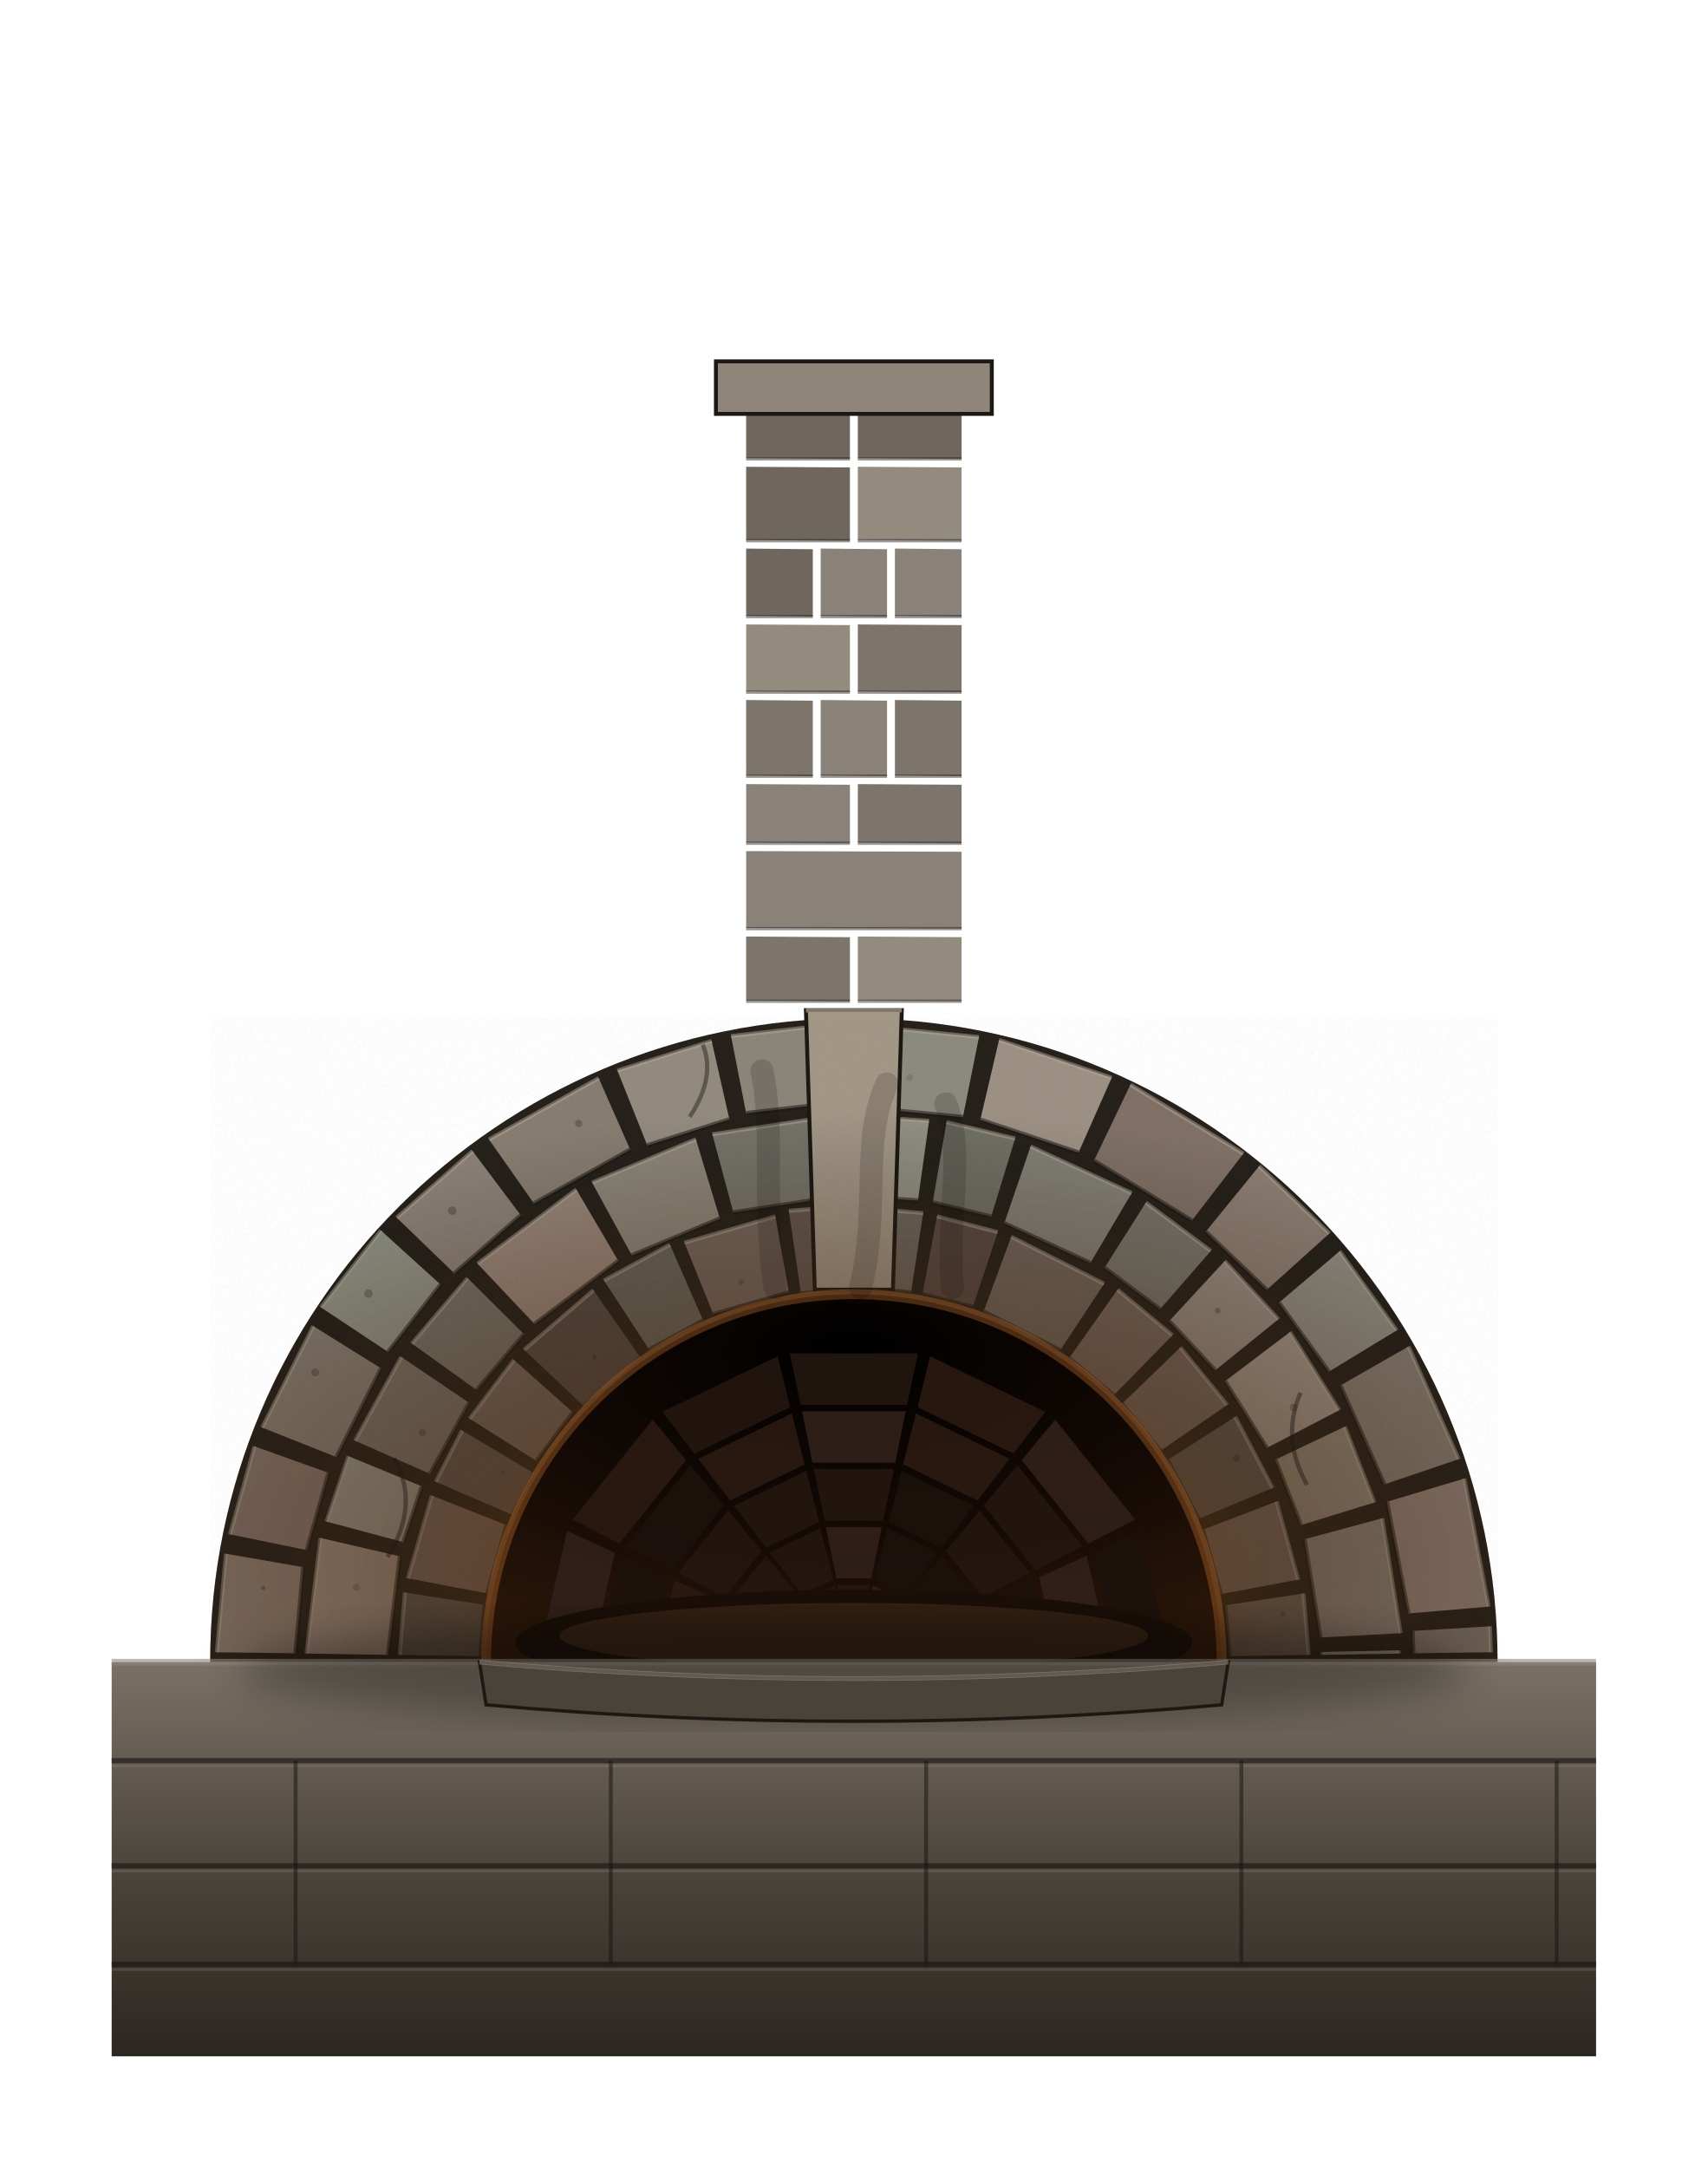
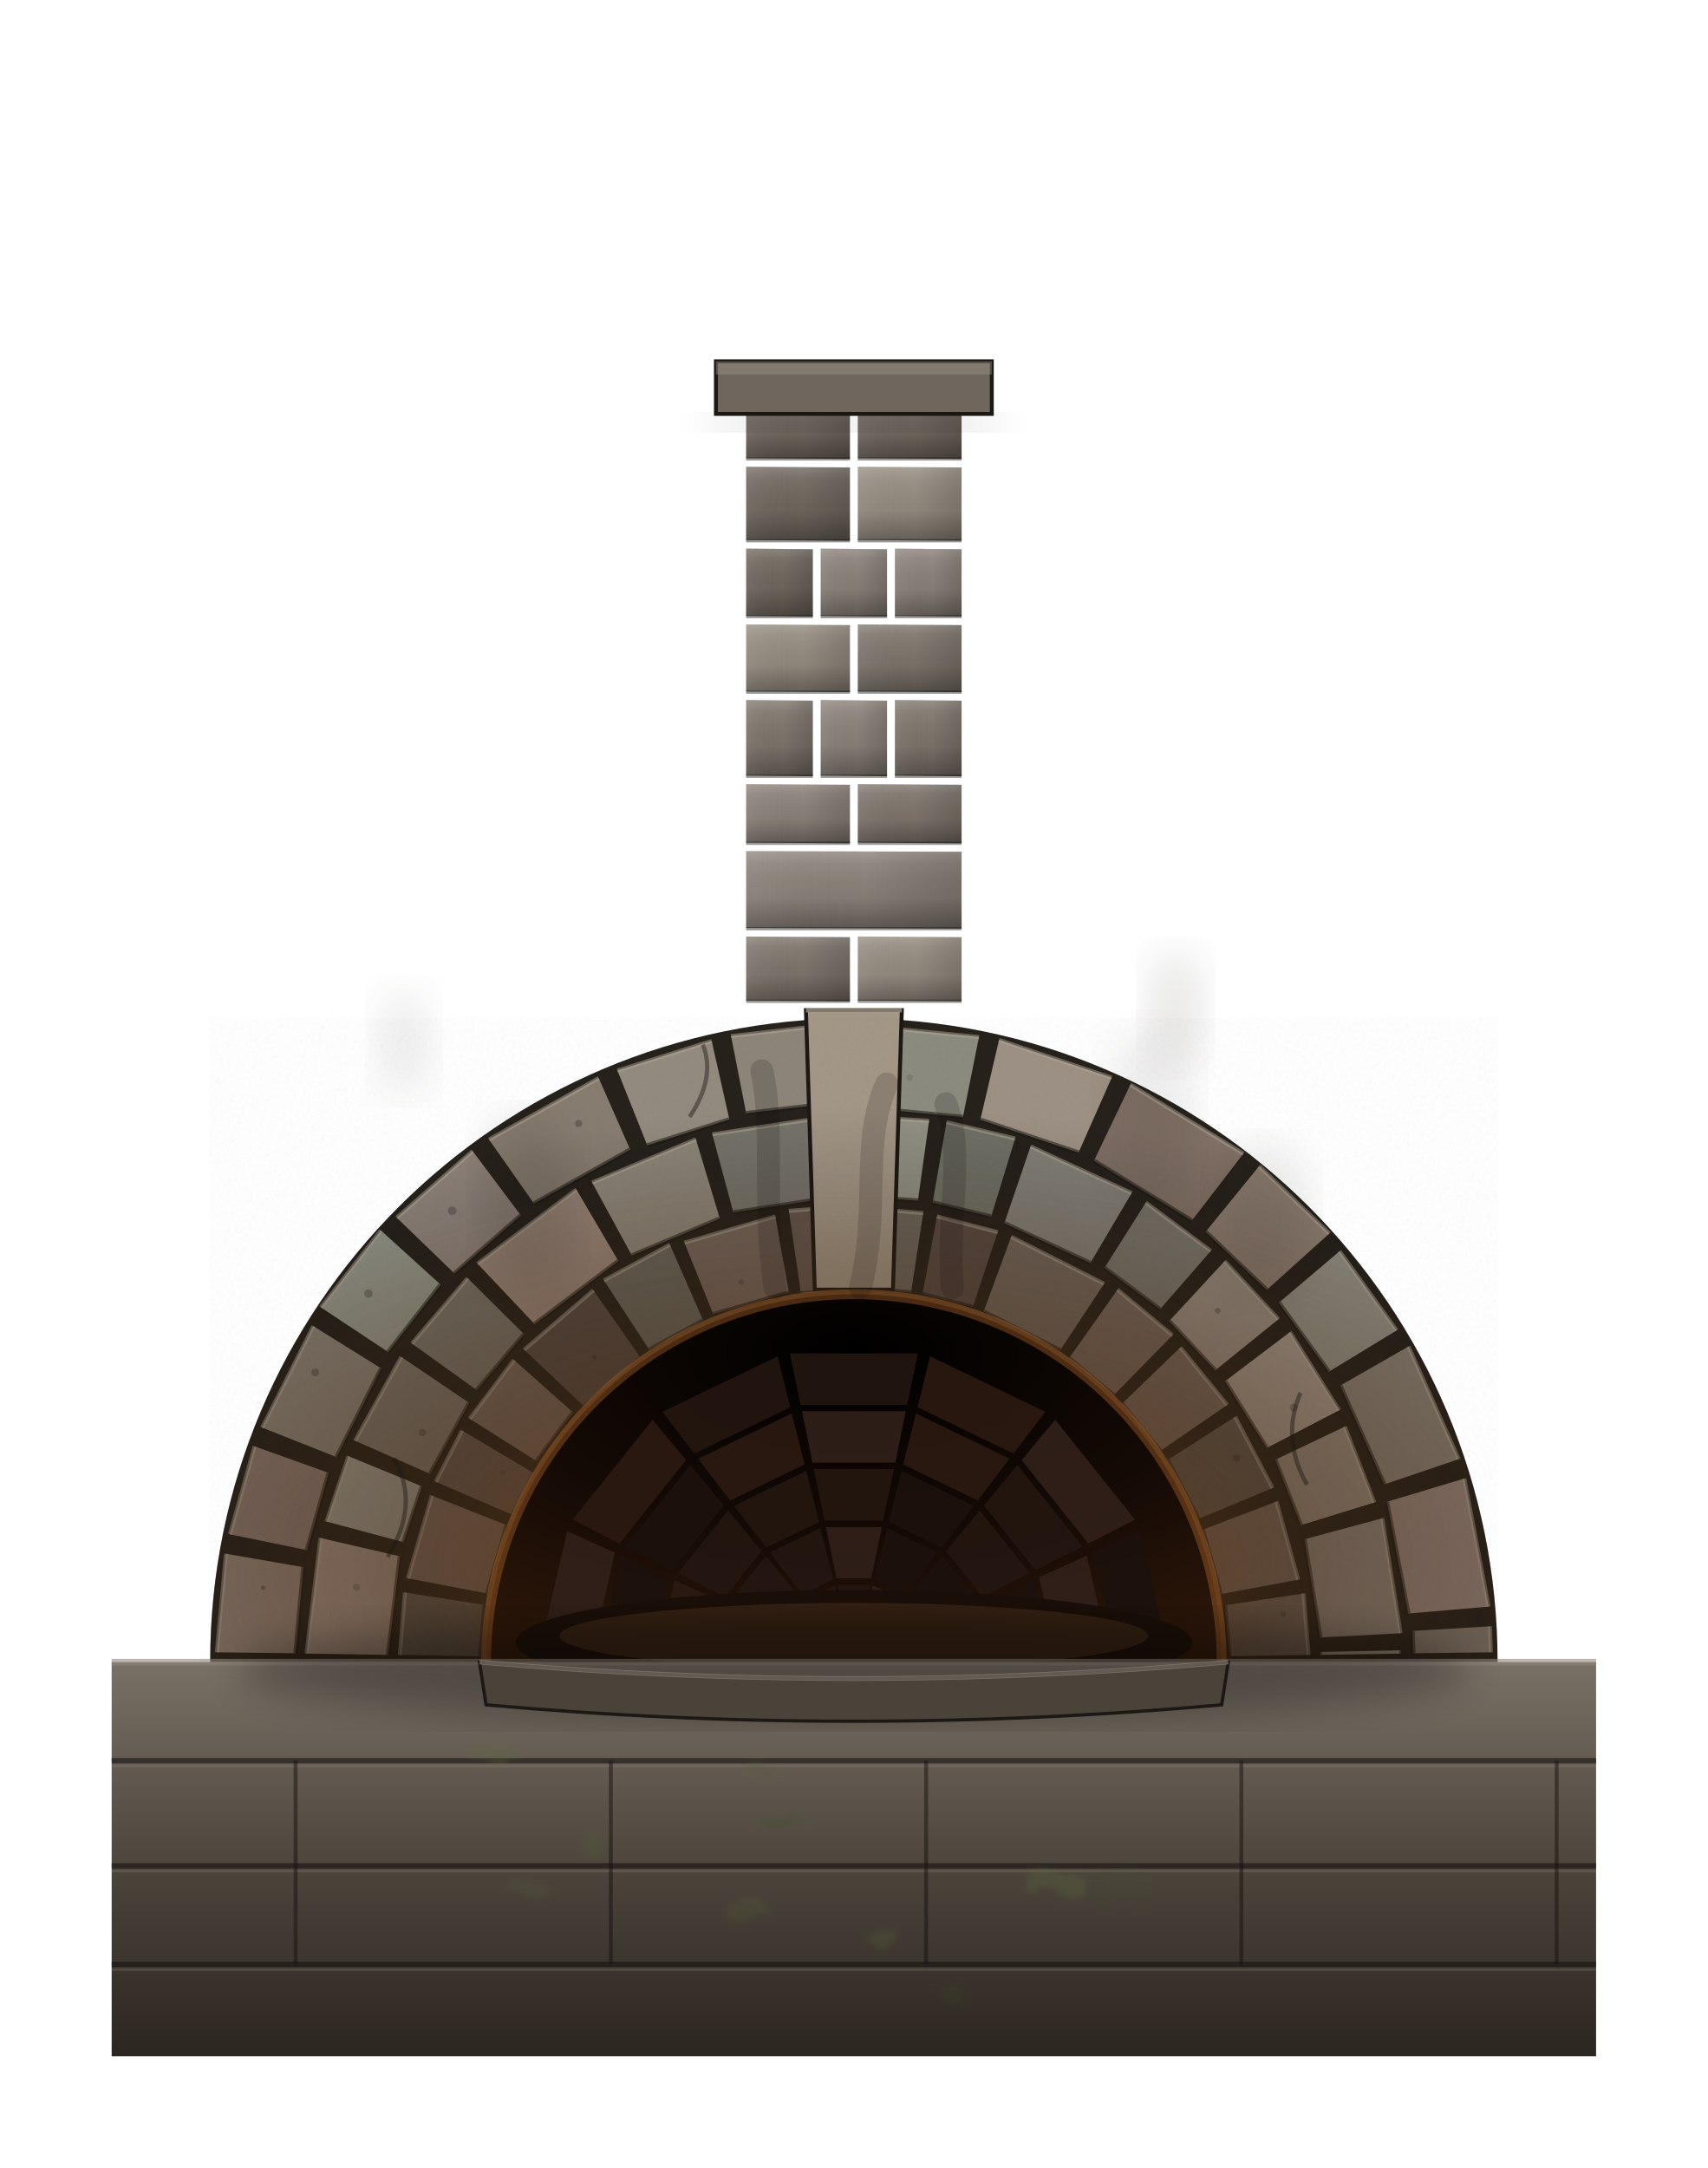
<svg xmlns="http://www.w3.org/2000/svg" viewBox="0 0 520 660">
  <defs>
    <radialGradient id="soot" cx="50%" cy="86%" r="72%">
      <stop offset="0%" stop-color="#000" stop-opacity=".78" />
      <stop offset="52%" stop-color="#000" stop-opacity=".34" />
      <stop offset="100%" stop-color="#000" stop-opacity="0" />
    </radialGradient>
    <radialGradient id="heat" cx="50%" cy="84%" r="62%">
      <stop offset="0%" stop-color="#E8842F" stop-opacity=".42" />
      <stop offset="55%" stop-color="#E8842F" stop-opacity=".12" />
      <stop offset="100%" stop-color="#E8842F" stop-opacity="0" />
    </radialGradient>
    <radialGradient id="mouthG" cx="50%" cy="16%" r="90%">
      <stop offset="0%" stop-color="#000" />
      <stop offset="55%" stop-color="#140a05" />
      <stop offset="100%" stop-color="#2d1709" />
    </radialGradient>
    <linearGradient id="hearthG" x1="0" y1="0" x2="0" y2="1">
      <stop offset="0%" stop-color="#7a7166" />
      <stop offset="55%" stop-color="#4a433a" />
      <stop offset="100%" stop-color="#2b2620" />
    </linearGradient>
    <filter id="grain" x="0" y="0" width="100%" height="100%">
      <feTurbulence type="fractalNoise" baseFrequency="0.9" numOctaves="3" stitchTiles="stitch" />
      <feColorMatrix type="saturate" values="0" />
    </filter>
    <filter id="soft">
      <feGaussianBlur stdDeviation="6" />
+     </filter>
+     <linearGradient id="bevel" x1="0" y1="0" x2="0" y2="1">
+       <stop offset="0" stop-color="#fff" stop-opacity=".2" />
+       <stop offset=".16" stop-color="#fff" stop-opacity=".07" />
+       <stop offset=".6" stop-color="#000" stop-opacity=".04" />
+       <stop offset="1" stop-color="#000" stop-opacity=".32" />
+     </linearGradient>
+     <linearGradient id="sideShade" x1="0" y1="0" x2="1" y2="0">
+       <stop offset="0" stop-color="#fff" stop-opacity=".06" />
+       <stop offset=".55" stop-color="#000" stop-opacity="0" />
+       <stop offset="1" stop-color="#000" stop-opacity=".15" />
+     </linearGradient>
+     <filter id="mossy" x="-40%" y="-40%" width="180%" height="180%">
+       <feTurbulence type="fractalNoise" baseFrequency=".1" numOctaves="3" seed="5" result="n" />
+       <feDisplacementMap in="SourceGraphic" in2="n" scale="10" xChannelSelector="R" yChannelSelector="G" />
+       <feGaussianBlur stdDeviation=".8" />
+     </filter>
+     <filter id="soft">
+       <feGaussianBlur stdDeviation="1.6" />
    </filter>
  </defs>
  <path d="M64.0 506.0 A 196.0 196.0 0 0 1 456.0 506.0 Z" fill="#26211b" />
  <polygon points="146.3,504.2 147.6,488.6 123.3,484.8 121.7,503.8" fill="#5c574f" />
  <line x1="121.7" y1="503.8" x2="123.3" y2="484.8" stroke="#b3a99a" stroke-width="1.2" opacity=".5" />
  <line x1="146.3" y1="504.2" x2="147.6" y2="488.6" stroke="#1c1813" stroke-width="1.4" opacity=".55" />
  <polygon points="148.4,485.1 154.3,464.3 131.5,455.3 124.2,480.5" fill="#78675d" />
  <line x1="124.2" y1="480.5" x2="131.5" y2="455.3" stroke="#b3a99a" stroke-width="1.2" opacity=".5" />
  <line x1="148.4" y1="485.1" x2="154.3" y2="464.3" stroke="#1c1813" stroke-width="1.4" opacity=".55" />
  <polygon points="156.1,461.2 162.6,448.5 140.7,435.5 132.7,451.1" fill="#63574f" />
  <line x1="132.7" y1="451.1" x2="140.7" y2="435.5" stroke="#b3a99a" stroke-width="1.2" opacity=".5" />
  <line x1="156.1" y1="461.2" x2="162.6" y2="448.5" stroke="#1c1813" stroke-width="1.4" opacity=".55" />
  <circle cx="153.1" cy="448.2" r="0.8" fill="#1c1813" opacity="0.19" />
  <polygon points="163.4,444.8 174.5,430.0 156.5,414.0 143.0,431.9" fill="#76675d" />
  <line x1="143.0" y1="431.9" x2="156.5" y2="414.0" stroke="#b3a99a" stroke-width="1.2" opacity=".5" />
  <line x1="163.4" y1="444.8" x2="174.5" y2="430.0" stroke="#1c1813" stroke-width="1.4" opacity=".55" />
  <polygon points="177.9,428.2 195.1,413.4 180.7,392.8 159.6,410.9" fill="#564b44" />
  <line x1="159.6" y1="410.9" x2="180.7" y2="392.8" stroke="#b3a99a" stroke-width="1.2" opacity=".5" />
  <line x1="177.9" y1="428.2" x2="195.1" y2="413.4" stroke="#1c1813" stroke-width="1.4" opacity=".55" />
  <circle cx="181.0" cy="413.1" r="0.7" fill="#1c1813" opacity="0.27" />
  <polygon points="197.7,410.9 214.1,402.0 204.0,378.9 183.9,389.8" fill="#69675d" />
  <line x1="183.9" y1="389.8" x2="204.0" y2="378.9" stroke="#b3a99a" stroke-width="1.2" opacity=".5" />
  <line x1="197.7" y1="410.9" x2="214.1" y2="402.0" stroke="#1c1813" stroke-width="1.4" opacity=".55" />
  <polygon points="217.2,400.1 240.2,393.5 236.1,370.3 208.4,378.3" fill="#76675d" />
  <line x1="208.4" y1="378.3" x2="236.1" y2="370.3" stroke="#b3a99a" stroke-width="1.2" opacity=".5" />
  <line x1="217.2" y1="400.1" x2="240.2" y2="393.5" stroke="#1c1813" stroke-width="1.4" opacity=".55" />
  <circle cx="225.7" cy="390.3" r="0.9" fill="#1c1813" opacity="0.21" />
  <polygon points="243.9,393.8 258.3,392.7 258.0,367.2 240.2,368.6" fill="#65574f" />
  <line x1="240.2" y1="368.6" x2="258.0" y2="367.2" stroke="#b3a99a" stroke-width="1.2" opacity=".5" />
  <line x1="243.9" y1="393.8" x2="258.3" y2="392.7" stroke="#1c1813" stroke-width="1.4" opacity=".55" />
  <polygon points="261.9,392.1 277.4,393.5 281.1,369.3 262.3,367.7" fill="#6d675d" />
  <line x1="262.3" y1="367.7" x2="281.1" y2="369.3" stroke="#b3a99a" stroke-width="1.2" opacity=".5" />
  <line x1="261.9" y1="392.1" x2="277.4" y2="393.5" stroke="#1c1813" stroke-width="1.4" opacity=".55" />
  <polygon points="280.9,394.0 296.2,397.9 303.8,375.1 285.3,370.3" fill="#594b44" />
  <line x1="285.3" y1="370.3" x2="303.8" y2="375.1" stroke="#b3a99a" stroke-width="1.2" opacity=".5" />
  <line x1="280.9" y1="394.0" x2="296.2" y2="397.9" stroke="#1c1813" stroke-width="1.4" opacity=".55" />
  <polygon points="299.5,399.3 322.8,411.1 336.2,390.8 307.9,376.5" fill="#72675d" />
  <line x1="307.9" y1="376.5" x2="336.2" y2="390.8" stroke="#b3a99a" stroke-width="1.2" opacity=".5" />
  <line x1="299.5" y1="399.3" x2="322.8" y2="411.1" stroke="#1c1813" stroke-width="1.4" opacity=".55" />
  <polygon points="325.5,413.5 339.1,424.8 357.0,406.5 340.3,392.6" fill="#76675d" />
  <line x1="340.3" y1="392.6" x2="357.0" y2="406.5" stroke="#b3a99a" stroke-width="1.2" opacity=".5" />
  <line x1="325.5" y1="413.5" x2="339.1" y2="424.8" stroke="#1c1813" stroke-width="1.4" opacity=".55" />
  <polygon points="341.6,427.4 353.3,441.7 373.7,427.7 359.4,410.2" fill="#76675d" />
  <line x1="359.4" y1="410.2" x2="373.7" y2="427.7" stroke="#b3a99a" stroke-width="1.2" opacity=".5" />
  <line x1="341.6" y1="427.4" x2="353.3" y2="441.7" stroke="#1c1813" stroke-width="1.4" opacity=".55" />
  <polygon points="355.5,444.5 364.9,462.4 387.5,453.0 376.1,431.3" fill="#5e574f" />
  <line x1="376.1" y1="431.3" x2="387.5" y2="453.0" stroke="#b3a99a" stroke-width="1.2" opacity=".5" />
  <line x1="355.5" y1="444.5" x2="364.9" y2="462.4" stroke="#1c1813" stroke-width="1.4" opacity=".55" />
  <circle cx="376.5" cy="443.9" r="1.1" fill="#1c1813" opacity="0.26" />
  <polygon points="366.2,465.7 371.7,485.3 395.3,480.9 388.7,457.1" fill="#75675d" />
  <line x1="388.7" y1="457.1" x2="395.3" y2="480.9" stroke="#b3a99a" stroke-width="1.2" opacity=".5" />
  <line x1="366.2" y1="465.7" x2="371.7" y2="485.3" stroke="#1c1813" stroke-width="1.4" opacity=".55" />
  <polygon points="373.0,488.7 374.3,504.2 398.5,503.8 396.9,485.1" fill="#6d6259" />
  <line x1="396.9" y1="485.1" x2="398.5" y2="503.8" stroke="#b3a99a" stroke-width="1.2" opacity=".5" />
  <line x1="373.0" y1="488.7" x2="374.3" y2="504.2" stroke="#1c1813" stroke-width="1.4" opacity=".55" />
  <circle cx="390.7" cy="491.4" r="0.9" fill="#1c1813" opacity="0.22" />
  <polygon points="118.2,503.8 121.8,473.8 97.6,468.2 93.3,503.4" fill="#9d8b7f" />
  <line x1="93.3" y1="503.4" x2="97.6" y2="468.2" stroke="#b3a99a" stroke-width="1.2" opacity=".5" />
  <line x1="118.2" y1="503.8" x2="121.8" y2="473.8" stroke="#1c1813" stroke-width="1.4" opacity=".55" />
  <circle cx="108.5" cy="483.2" r="1.1" fill="#1c1813" opacity="0.18" />
  <polygon points="122.9,469.5 128.5,452.5 106.1,443.3 99.4,463.2" fill="#979488" />
  <line x1="99.4" y1="463.2" x2="106.1" y2="443.3" stroke="#b3a99a" stroke-width="1.2" opacity=".5" />
  <line x1="122.9" y1="469.5" x2="128.5" y2="452.5" stroke="#1c1813" stroke-width="1.4" opacity=".55" />
  <polygon points="131.0,448.7 142.9,427.1 122.2,413.1 108.1,438.6" fill="#797166" />
  <line x1="108.1" y1="438.6" x2="122.2" y2="413.1" stroke="#b3a99a" stroke-width="1.2" opacity=".5" />
  <line x1="131.0" y1="448.7" x2="142.9" y2="427.1" stroke="#1c1813" stroke-width="1.4" opacity=".55" />
  <circle cx="128.6" cy="436.1" r="1.1" fill="#1c1813" opacity="0.28" />
  <polygon points="145.2,423.2 159.6,406.2 142.4,389.1 125.4,409.0" fill="#767166" />
  <line x1="125.4" y1="409.0" x2="142.4" y2="389.1" stroke="#b3a99a" stroke-width="1.2" opacity=".5" />
  <line x1="145.2" y1="423.2" x2="159.6" y2="406.2" stroke="#1c1813" stroke-width="1.4" opacity=".55" />
  <polygon points="162.8,403.1 188.3,383.9 175.5,362.1 145.4,384.7" fill="#998679" />
  <line x1="145.4" y1="384.7" x2="175.5" y2="362.1" stroke="#b3a99a" stroke-width="1.2" opacity=".5" />
  <line x1="162.8" y1="403.1" x2="188.3" y2="383.9" stroke="#1c1813" stroke-width="1.4" opacity=".55" />
  <polygon points="192.4,382.2 219.2,371.0 211.9,346.8 180.3,360.0" fill="#8e8679" />
  <line x1="180.3" y1="360.0" x2="211.9" y2="346.8" stroke="#b3a99a" stroke-width="1.2" opacity=".5" />
  <line x1="192.4" y1="382.2" x2="219.2" y2="371.0" stroke="#1c1813" stroke-width="1.4" opacity=".55" />
  <polygon points="223.3,369.1 254.3,364.4 253.3,339.8 216.9,345.3" fill="#77756b" />
  <line x1="216.9" y1="345.3" x2="253.3" y2="339.8" stroke="#b3a99a" stroke-width="1.2" opacity=".5" />
  <line x1="223.3" y1="369.1" x2="254.3" y2="364.4" stroke="#1c1813" stroke-width="1.4" opacity=".55" />
  <polygon points="258.7,364.1 279.5,365.5 282.9,341.2 258.5,339.6" fill="#929184" />
  <line x1="258.5" y1="339.6" x2="282.9" y2="341.2" stroke="#b3a99a" stroke-width="1.2" opacity=".5" />
  <line x1="258.7" y1="364.1" x2="279.5" y2="365.5" stroke="#1c1813" stroke-width="1.4" opacity=".55" />
  <polygon points="284.0,366.1 301.8,370.4 309.1,346.6 288.2,341.6" fill="#717166" />
  <line x1="288.2" y1="341.6" x2="309.1" y2="346.6" stroke="#b3a99a" stroke-width="1.2" opacity=".5" />
  <line x1="284.0" y1="366.1" x2="301.8" y2="370.4" stroke="#1c1813" stroke-width="1.4" opacity=".55" />
  <polygon points="305.8,372.4 332.0,384.5 344.6,363.2 313.8,349.0" fill="#848178" />
  <line x1="313.8" y1="349.0" x2="344.6" y2="363.2" stroke="#b3a99a" stroke-width="1.2" opacity=".5" />
  <line x1="305.8" y1="372.4" x2="332.0" y2="384.5" stroke="#1c1813" stroke-width="1.4" opacity=".55" />
  <polygon points="336.3,386.0 353.2,398.6 368.7,380.8 348.9,366.1" fill="#78756b" />
  <line x1="348.9" y1="366.1" x2="368.7" y2="380.8" stroke="#b3a99a" stroke-width="1.2" opacity=".5" />
  <line x1="336.3" y1="386.0" x2="353.2" y2="398.6" stroke="#1c1813" stroke-width="1.4" opacity=".55" />
  <polygon points="356.0,402.2 370.0,417.2 389.3,401.6 372.9,383.9" fill="#968b7f" />
  <line x1="372.9" y1="383.9" x2="389.3" y2="401.6" stroke="#b3a99a" stroke-width="1.2" opacity=".5" />
  <line x1="356.0" y1="402.2" x2="370.0" y2="417.2" stroke="#1c1813" stroke-width="1.4" opacity=".55" />
  <circle cx="370.8" cy="399.0" r="0.9" fill="#1c1813" opacity="0.26" />
  <polygon points="373.0,420.5 385.7,440.8 407.8,429.3 392.8,405.5" fill="#a19488" />
  <line x1="392.8" y1="405.5" x2="407.8" y2="429.3" stroke="#b3a99a" stroke-width="1.2" opacity=".5" />
  <line x1="373.0" y1="420.5" x2="385.7" y2="440.8" stroke="#1c1813" stroke-width="1.4" opacity=".55" />
  <circle cx="393.9" cy="428.5" r="1.2" fill="#1c1813" opacity="0.27" />
  <polygon points="388.3,444.4 396.1,464.3 418.5,457.4 409.5,434.3" fill="#928679" />
  <line x1="409.5" y1="434.3" x2="418.5" y2="457.4" stroke="#b3a99a" stroke-width="1.2" opacity=".5" />
  <line x1="388.3" y1="444.4" x2="396.1" y2="464.3" stroke="#1c1813" stroke-width="1.4" opacity=".55" />
  <polygon points="397.2,468.6 402.0,498.5 426.5,497.2 420.9,462.2" fill="#8b8178" />
  <line x1="420.9" y1="462.2" x2="426.5" y2="497.2" stroke="#b3a99a" stroke-width="1.2" opacity=".5" />
  <line x1="397.2" y1="468.6" x2="402.0" y2="498.5" stroke="#1c1813" stroke-width="1.4" opacity=".55" />
  <polygon points="401.9,502.9 401.9,503.8 425.9,503.4 425.9,502.4" fill="#939184" />
  <line x1="425.9" y1="502.4" x2="425.9" y2="503.4" stroke="#b3a99a" stroke-width="1.2" opacity=".5" />
  <line x1="401.9" y1="502.9" x2="401.9" y2="503.8" stroke="#1c1813" stroke-width="1.4" opacity=".55" />
  <polygon points="90.0,503.3 92.4,477.1 68.8,473.0 66.0,503.0" fill="#8e7d71" />
  <line x1="66.0" y1="503.0" x2="68.8" y2="473.0" stroke="#b3a99a" stroke-width="1.2" opacity=".5" />
  <line x1="90.0" y1="503.3" x2="92.4" y2="477.1" stroke="#1c1813" stroke-width="1.4" opacity=".55" />
  <circle cx="80.1" cy="483.4" r="0.7" fill="#1c1813" opacity="0.29" />
  <polygon points="93.5,471.9 100.1,448.4 77.5,440.3 70.0,467.1" fill="#87756b" />
  <line x1="70.0" y1="467.1" x2="77.5" y2="440.3" stroke="#b3a99a" stroke-width="1.2" opacity=".5" />
  <line x1="93.5" y1="471.9" x2="100.1" y2="448.4" stroke="#1c1813" stroke-width="1.4" opacity=".55" />
  <polygon points="102.5,443.6 116.1,416.6 95.4,403.7 79.8,434.6" fill="#867d71" />
  <line x1="79.8" y1="434.6" x2="95.4" y2="403.7" stroke="#b3a99a" stroke-width="1.2" opacity=".5" />
  <line x1="102.5" y1="443.6" x2="116.1" y2="416.6" stroke="#1c1813" stroke-width="1.4" opacity=".55" />
  <circle cx="96.0" cy="417.8" r="1.2" fill="#1c1813" opacity="0.28" />
  <polygon points="118.2,411.6 134.2,391.1 116.0,374.6 97.7,398.0" fill="#909184" />
  <line x1="97.7" y1="398.0" x2="116.0" y2="374.6" stroke="#b3a99a" stroke-width="1.2" opacity=".5" />
  <line x1="118.2" y1="411.6" x2="134.2" y2="391.1" stroke="#1c1813" stroke-width="1.4" opacity=".55" />
  <circle cx="112.2" cy="393.8" r="1.3" fill="#1c1813" opacity="0.27" />
  <polygon points="138.4,387.7 158.6,370.0 143.9,350.4 120.8,370.7" fill="#8c8178" />
  <line x1="120.8" y1="370.7" x2="143.9" y2="350.4" stroke="#b3a99a" stroke-width="1.2" opacity=".5" />
  <line x1="138.4" y1="387.7" x2="158.6" y2="370.0" stroke="#1c1813" stroke-width="1.4" opacity=".55" />
  <circle cx="137.7" cy="368.6" r="1.3" fill="#1c1813" opacity="0.28" />
  <polygon points="162.6,366.4 191.9,350.0 182.3,328.2 148.9,346.9" fill="#887d71" />
  <line x1="148.9" y1="346.9" x2="182.3" y2="328.2" stroke="#b3a99a" stroke-width="1.2" opacity=".5" />
  <line x1="162.6" y1="366.4" x2="191.9" y2="350.0" stroke="#1c1813" stroke-width="1.4" opacity=".55" />
  <circle cx="176.2" cy="342.0" r="1.1" fill="#1c1813" opacity="0.28" />
  <polygon points="197.1,348.7 222.1,340.8 216.7,316.9 188.0,325.9" fill="#938b7f" />
  <line x1="188.0" y1="325.9" x2="216.7" y2="316.9" stroke="#b3a99a" stroke-width="1.2" opacity=".5" />
  <line x1="197.1" y1="348.7" x2="222.1" y2="340.8" stroke="#1c1813" stroke-width="1.4" opacity=".55" />
  <polygon points="227.2,338.9 254.1,335.8 253.2,311.9 222.6,315.4" fill="#8b8679" />
  <line x1="222.6" y1="315.4" x2="253.2" y2="311.9" stroke="#b3a99a" stroke-width="1.2" opacity=".5" />
  <line x1="227.2" y1="338.9" x2="254.1" y2="335.8" stroke="#1c1813" stroke-width="1.4" opacity=".55" />
  <polygon points="259.4,336.8 293.2,340.1 298.1,315.7 259.3,311.9" fill="#8b8b7f" />
  <line x1="259.3" y1="311.9" x2="298.1" y2="315.7" stroke="#b3a99a" stroke-width="1.2" opacity=".5" />
  <line x1="259.4" y1="336.8" x2="293.2" y2="340.1" stroke="#1c1813" stroke-width="1.4" opacity=".55" />
  <circle cx="277.0" cy="328.0" r="1.0" fill="#1c1813" opacity="0.13" />
  <polygon points="298.5,340.9 328.4,350.9 338.5,328.1 304.2,316.6" fill="#9d9184" />
  <line x1="304.2" y1="316.6" x2="338.5" y2="328.1" stroke="#b3a99a" stroke-width="1.2" opacity=".5" />
  <line x1="298.5" y1="340.9" x2="328.4" y2="350.9" stroke="#1c1813" stroke-width="1.4" opacity=".55" />
  <polygon points="333.1,353.4 362.9,371.6 378.6,351.2 344.2,330.2" fill="#817166" />
  <line x1="344.2" y1="330.2" x2="378.6" y2="351.2" stroke="#b3a99a" stroke-width="1.2" opacity=".5" />
  <line x1="333.1" y1="353.4" x2="362.9" y2="371.6" stroke="#1c1813" stroke-width="1.4" opacity=".55" />
  <polygon points="367.1,375.0 385.7,392.7 404.8,375.5 383.4,355.0" fill="#8d7d71" />
  <line x1="383.4" y1="355.0" x2="404.8" y2="375.5" stroke="#b3a99a" stroke-width="1.2" opacity=".5" />
  <line x1="367.1" y1="375.0" x2="385.7" y2="392.7" stroke="#1c1813" stroke-width="1.4" opacity=".55" />
  <polygon points="389.4,396.6 404.6,417.6 425.3,405.0 407.9,380.9" fill="#8f8b7f" />
  <line x1="407.9" y1="380.9" x2="425.3" y2="405.0" stroke="#b3a99a" stroke-width="1.2" opacity=".5" />
  <line x1="389.4" y1="396.6" x2="404.6" y2="417.6" stroke="#1c1813" stroke-width="1.4" opacity=".55" />
  <polygon points="408.1,421.8 421.5,451.9 444.2,444.2 428.9,409.9" fill="#867d71" />
  <line x1="428.9" y1="409.9" x2="444.2" y2="444.2" stroke="#b3a99a" stroke-width="1.2" opacity=".5" />
  <line x1="408.1" y1="421.8" x2="421.5" y2="451.9" stroke="#1c1813" stroke-width="1.4" opacity=".55" />
  <polygon points="422.3,457.2 428.8,491.2 453.3,489.1 445.9,450.1" fill="#948178" />
  <line x1="445.9" y1="450.1" x2="453.3" y2="489.1" stroke="#b3a99a" stroke-width="1.2" opacity=".5" />
  <line x1="422.3" y1="457.2" x2="428.8" y2="491.2" stroke="#1c1813" stroke-width="1.4" opacity=".55" />
  <polygon points="430.1,496.5 430.3,503.3 454.0,503.0 453.7,495.1" fill="#7f756b" />
  <line x1="453.7" y1="495.1" x2="454.0" y2="503.0" stroke="#b3a99a" stroke-width="1.2" opacity=".5" />
  <line x1="430.1" y1="496.5" x2="430.3" y2="503.3" stroke="#1c1813" stroke-width="1.4" opacity=".55" />
  <polygon points="248.1,392.6 271.9,392.6 274.6,307.5 245.4,307.5" fill="#a39786" stroke="#1c1813" stroke-width="1.2" />
  <line x1="245.4" y1="307.5" x2="274.6" y2="307.5" stroke="#c4b9a7" stroke-width="1.4" opacity=".6" />
  <polygon points="227.2,121.2 258.8,121.4 258.8,139.7 227.2,139.5" fill="#6f675d" />
+   <polygon points="227.2,121.2 258.8,121.4 258.8,139.7 227.2,139.5" fill="url(#bevel)" />
+   <polygon points="227.2,121.2 258.8,121.4 258.8,139.7 227.2,139.5" fill="url(#sideShade)" />
  <line x1="227.2" y1="139.7" x2="258.8" y2="139.7" stroke="#1c1813" stroke-width="1" opacity=".45" />
  <polygon points="261.2,121.2 292.8,121.4 292.8,139.7 261.2,139.5" fill="#6f675d" />
+   <polygon points="261.2,121.2 292.8,121.4 292.8,139.7 261.2,139.5" fill="url(#bevel)" />
+   <polygon points="261.2,121.2 292.8,121.4 292.8,139.7 261.2,139.5" fill="url(#sideShade)" />
  <line x1="261.2" y1="139.7" x2="292.8" y2="139.7" stroke="#1c1813" stroke-width="1" opacity=".45" />
  <polygon points="227.2,142.1 258.8,142.3 258.8,164.6 227.2,164.4" fill="#6f675d" />
+   <polygon points="227.2,142.1 258.8,142.3 258.8,164.6 227.2,164.4" fill="url(#bevel)" />
+   <polygon points="227.2,142.1 258.8,142.3 258.8,164.6 227.2,164.4" fill="url(#sideShade)" />
  <line x1="227.2" y1="164.6" x2="258.8" y2="164.6" stroke="#1c1813" stroke-width="1" opacity=".45" />
  <polygon points="261.2,142.1 292.8,142.3 292.8,164.6 261.2,164.4" fill="#948b7f" />
+   <polygon points="261.2,142.1 292.8,142.3 292.8,164.6 261.2,164.4" fill="url(#bevel)" />
+   <polygon points="261.2,142.1 292.8,142.3 292.8,164.6 261.2,164.4" fill="url(#sideShade)" />
  <line x1="261.2" y1="164.6" x2="292.8" y2="164.6" stroke="#1c1813" stroke-width="1" opacity=".45" />
  <polygon points="227.2,167.0 247.5,167.2 247.5,187.7 227.2,187.5" fill="#6f675d" />
+   <polygon points="227.2,167.0 247.5,167.2 247.5,187.7 227.2,187.5" fill="url(#bevel)" />
+   <polygon points="227.2,167.0 247.5,167.2 247.5,187.7 227.2,187.5" fill="url(#sideShade)" />
  <line x1="227.2" y1="187.7" x2="247.5" y2="187.7" stroke="#1c1813" stroke-width="1" opacity=".45" />
  <polygon points="249.9,167.0 270.1,167.2 270.1,187.7 249.9,187.5" fill="#8a8178" />
+   <polygon points="249.9,167.0 270.1,167.2 270.1,187.7 249.9,187.5" fill="url(#bevel)" />
+   <polygon points="249.9,167.0 270.1,167.2 270.1,187.7 249.9,187.5" fill="url(#sideShade)" />
  <line x1="249.9" y1="187.7" x2="270.1" y2="187.7" stroke="#1c1813" stroke-width="1" opacity=".45" />
  <polygon points="272.5,167.0 292.8,167.2 292.8,187.7 272.5,187.5" fill="#8a8178" />
+   <polygon points="272.5,167.0 292.8,167.2 292.8,187.7 272.5,187.5" fill="url(#bevel)" />
+   <polygon points="272.5,167.0 292.8,167.2 292.8,187.7 272.5,187.5" fill="url(#sideShade)" />
  <line x1="272.5" y1="187.7" x2="292.8" y2="187.7" stroke="#1c1813" stroke-width="1" opacity=".45" />
  <polygon points="227.2,190.1 258.8,190.3 258.8,210.7 227.2,210.5" fill="#948b7f" />
+   <polygon points="227.2,190.1 258.8,190.3 258.8,210.7 227.2,210.5" fill="url(#bevel)" />
+   <polygon points="227.2,190.1 258.8,190.3 258.8,210.7 227.2,210.5" fill="url(#sideShade)" />
  <line x1="227.2" y1="210.7" x2="258.8" y2="210.7" stroke="#1c1813" stroke-width="1" opacity=".45" />
  <polygon points="261.2,190.1 292.8,190.3 292.8,210.7 261.2,210.5" fill="#7d756b" />
+   <polygon points="261.2,190.1 292.8,190.3 292.8,210.7 261.2,210.5" fill="url(#bevel)" />
+   <polygon points="261.2,190.1 292.8,190.3 292.8,210.7 261.2,210.5" fill="url(#sideShade)" />
  <line x1="261.2" y1="210.7" x2="292.8" y2="210.7" stroke="#1c1813" stroke-width="1" opacity=".45" />
  <polygon points="227.2,213.1 247.5,213.3 247.5,236.3 227.2,236.1" fill="#7d756b" />
+   <polygon points="227.2,213.1 247.5,213.3 247.5,236.3 227.2,236.1" fill="url(#bevel)" />
+   <polygon points="227.2,213.1 247.5,213.3 247.5,236.3 227.2,236.1" fill="url(#sideShade)" />
  <line x1="227.2" y1="236.3" x2="247.5" y2="236.3" stroke="#1c1813" stroke-width="1" opacity=".45" />
  <polygon points="249.9,213.1 270.1,213.3 270.1,236.3 249.9,236.1" fill="#8a8178" />
+   <polygon points="249.9,213.1 270.1,213.3 270.1,236.3 249.9,236.1" fill="url(#bevel)" />
+   <polygon points="249.9,213.1 270.1,213.3 270.1,236.3 249.9,236.1" fill="url(#sideShade)" />
  <line x1="249.9" y1="236.3" x2="270.1" y2="236.3" stroke="#1c1813" stroke-width="1" opacity=".45" />
  <polygon points="272.5,213.1 292.8,213.3 292.8,236.3 272.5,236.1" fill="#7d756b" />
+   <polygon points="272.5,213.1 292.8,213.3 292.8,236.3 272.5,236.1" fill="url(#bevel)" />
+   <polygon points="272.5,213.1 292.8,213.3 292.8,236.3 272.5,236.1" fill="url(#sideShade)" />
  <line x1="272.5" y1="236.3" x2="292.8" y2="236.3" stroke="#1c1813" stroke-width="1" opacity=".45" />
  <polygon points="227.2,238.7 258.8,238.9 258.8,256.7 227.2,256.5" fill="#8a8178" />
+   <polygon points="227.2,238.7 258.8,238.9 258.8,256.7 227.2,256.5" fill="url(#bevel)" />
+   <polygon points="227.2,238.7 258.8,238.9 258.8,256.7 227.2,256.5" fill="url(#sideShade)" />
  <line x1="227.2" y1="256.7" x2="258.8" y2="256.7" stroke="#1c1813" stroke-width="1" opacity=".45" />
  <polygon points="261.2,238.7 292.8,238.9 292.8,256.7 261.2,256.5" fill="#7d756b" />
+   <polygon points="261.2,238.7 292.8,238.9 292.8,256.7 261.2,256.5" fill="url(#bevel)" />
+   <polygon points="261.2,238.7 292.8,238.9 292.8,256.7 261.2,256.5" fill="url(#sideShade)" />
  <line x1="261.2" y1="256.7" x2="292.8" y2="256.7" stroke="#1c1813" stroke-width="1" opacity=".45" />
  <polygon points="227.2,259.1 292.8,259.3 292.8,282.7 227.2,282.5" fill="#8a8178" />
+   <polygon points="227.2,259.1 292.8,259.3 292.8,282.7 227.2,282.5" fill="url(#bevel)" />
+   <polygon points="227.2,259.1 292.8,259.3 292.8,282.7 227.2,282.5" fill="url(#sideShade)" />
  <line x1="227.2" y1="282.7" x2="292.8" y2="282.7" stroke="#1c1813" stroke-width="1" opacity=".45" />
  <polygon points="227.2,285.1 258.8,285.3 258.8,304.8 227.2,304.6" fill="#7d756b" />
+   <polygon points="227.2,285.1 258.8,285.3 258.8,304.8 227.2,304.6" fill="url(#bevel)" />
+   <polygon points="227.2,285.1 258.8,285.3 258.8,304.8 227.2,304.6" fill="url(#sideShade)" />
  <line x1="227.2" y1="304.8" x2="258.8" y2="304.8" stroke="#1c1813" stroke-width="1" opacity=".45" />
  <polygon points="261.2,285.1 292.8,285.3 292.8,304.8 261.2,304.6" fill="#948b7f" />
+   <polygon points="261.2,285.1 292.8,285.3 292.8,304.8 261.2,304.6" fill="url(#bevel)" />
+   <polygon points="261.2,285.1 292.8,285.3 292.8,304.8 261.2,304.6" fill="url(#sideShade)" />
  <line x1="261.2" y1="304.8" x2="292.8" y2="304.8" stroke="#1c1813" stroke-width="1" opacity=".45" />
-   <rect x="218.0" y="110" width="84.0" height="16" fill="#8f8679" stroke="#1c1813" stroke-width="1.2" />
+   <rect x="218.0" y="110" width="84.0" height="16" fill="#6f675d" stroke="#1c1813" stroke-width="1.2" />
+   <rect x="218.0" y="110" width="84.0" height="4" fill="#9a9184" opacity=".45" />
+   <rect x="216.0" y="126" width="88.0" height="5" fill="#000" opacity=".35" filter="url(#soft)" />
  <path d="M64.0 506.0 A 196.0 196.0 0 0 1 456.0 506.0 Z" fill="url(#soot)" />
  <path d="M64.0 506.0 A 196.0 196.0 0 0 1 456.0 506.0 Z" fill="url(#heat)" />
  <path d="M64.0 506.0 A 196.0 196.0 0 0 1 456.0 506.0 Z" filter="url(#grain)" opacity=".07" style="mix-blend-mode:multiply" />
  <path d="M148.0 506.0 A 112.0 112.0 0 0 1 372.0 506.0 Z" fill="url(#mouthG)" />
  <polygon points="180.0,504.4 187.2,472.7 172.7,466.1 164.0,504.1" fill="#31201a" opacity=".9" />
  <polygon points="188.6,469.9 208.9,444.5 198.7,432.2 174.4,462.6" fill="#2b1a11" opacity=".9" />
  <polygon points="211.4,442.5 240.6,428.4 236.8,412.9 201.7,429.8" fill="#241610" opacity=".9" />
  <polygon points="243.8,427.7 276.2,427.7 279.5,412.0 240.5,412.0" fill="#241610" opacity=".9" />
  <polygon points="279.4,428.4 308.6,442.5 318.3,429.8 283.2,412.9" fill="#2b1a11" opacity=".9" />
  <polygon points="311.1,444.5 331.4,469.9 345.6,462.6 321.3,432.2" fill="#31201a" opacity=".9" />
  <polygon points="332.8,472.7 340.0,504.4 356.0,504.1 347.3,466.1" fill="#1c110b" opacity=".9" />
  <polygon points="340.0,507.6 332.8,539.3 347.3,545.9 356.0,507.9" fill="#1c110b" opacity=".9" />
  <polygon points="331.4,542.1 311.1,567.5 321.3,579.8 345.6,549.4" fill="#1c110b" opacity=".9" />
  <polygon points="308.6,569.5 279.4,583.6 283.2,599.1 318.3,582.2" fill="#241610" opacity=".9" />
  <polygon points="276.2,584.3 243.8,584.3 240.5,600.0 279.5,600.0" fill="#2b1a11" opacity=".9" />
  <polygon points="240.6,583.6 211.4,569.5 201.7,582.2 236.8,599.1" fill="#2b1a11" opacity=".9" />
  <polygon points="208.9,567.5 188.6,542.1 174.4,549.4 198.7,579.8" fill="#1c110b" opacity=".9" />
  <polygon points="187.2,539.3 180.0,507.6 164.0,507.9 172.7,545.9" fill="#1c110b" opacity=".9" />
  <polygon points="198.0,504.8 203.6,480.2 189.1,473.6 182.0,504.4" fill="#1c110b" opacity=".9" />
  <polygon points="204.7,478.0 220.4,458.3 210.2,446.0 190.4,470.8" fill="#1c110b" opacity=".9" />
  <polygon points="222.3,456.8 245.0,445.8 241.1,430.3 212.6,444.1" fill="#2b1a11" opacity=".9" />
  <polygon points="247.4,445.3 272.6,445.3 275.8,429.6 244.2,429.6" fill="#31201a" opacity=".9" />
  <polygon points="275.0,445.8 297.7,456.8 307.4,444.1 278.9,430.3" fill="#2b1a11" opacity=".9" />
  <polygon points="299.6,458.3 315.3,478.0 329.6,470.8 309.8,446.0" fill="#241610" opacity=".9" />
  <polygon points="316.4,480.2 322.0,504.8 338.0,504.4 330.9,473.6" fill="#31201a" opacity=".9" />
  <polygon points="322.0,507.2 316.4,531.8 330.9,538.4 338.0,507.6" fill="#31201a" opacity=".9" />
  <polygon points="315.3,534.0 299.6,553.7 309.8,566.0 329.6,541.2" fill="#1c110b" opacity=".9" />
  <polygon points="297.7,555.2 275.0,566.2 278.9,581.7 307.4,567.9" fill="#2b1a11" opacity=".9" />
  <polygon points="272.6,566.7 247.4,566.7 244.2,582.4 275.8,582.4" fill="#241610" opacity=".9" />
  <polygon points="245.0,566.2 222.3,555.2 212.6,567.9 241.1,581.7" fill="#2b1a11" opacity=".9" />
  <polygon points="220.4,553.7 204.7,534.0 190.4,541.2 210.2,566.0" fill="#1c110b" opacity=".9" />
  <polygon points="203.6,531.8 198.0,507.2 182.0,507.6 189.1,538.4" fill="#2b1a11" opacity=".9" />
  <polygon points="216.0,505.1 220.0,487.7 205.4,481.1 200.0,504.8" fill="#2b1a11" opacity=".9" />
  <polygon points="220.7,486.1 231.9,472.2 221.7,459.8 206.5,478.9" fill="#241610" opacity=".9" />
  <polygon points="233.3,471.1 249.4,463.3 245.5,447.8 223.5,458.4" fill="#241610" opacity=".9" />
  <polygon points="251.1,462.9 268.9,462.9 272.2,447.2 247.8,447.2" fill="#241610" opacity=".9" />
  <polygon points="270.6,463.3 286.7,471.1 296.5,458.4 274.5,447.8" fill="#1c110b" opacity=".9" />
  <polygon points="288.1,472.2 299.3,486.1 313.5,478.9 298.3,459.8" fill="#241610" opacity=".9" />
  <polygon points="300.0,487.7 304.0,505.1 320.0,504.8 314.6,481.1" fill="#1c110b" opacity=".9" />
  <polygon points="304.0,506.9 300.0,524.3 314.6,530.9 320.0,507.2" fill="#1c110b" opacity=".9" />
  <polygon points="299.3,525.9 288.1,539.8 298.3,552.2 313.5,533.1" fill="#2b1a11" opacity=".9" />
  <polygon points="286.7,540.9 270.6,548.7 274.5,564.2 296.5,553.6" fill="#2b1a11" opacity=".9" />
  <polygon points="268.9,549.1 251.1,549.1 247.8,564.8 272.2,564.8" fill="#2b1a11" opacity=".9" />
  <polygon points="249.4,548.7 233.3,540.9 223.5,553.6 245.5,564.2" fill="#2b1a11" opacity=".9" />
  <polygon points="231.9,539.8 220.7,525.9 206.5,533.1 221.7,552.2" fill="#241610" opacity=".9" />
  <polygon points="220.0,524.3 216.0,506.9 200.0,507.2 205.4,530.9" fill="#1c110b" opacity=".9" />
  <polygon points="234.0,505.5 236.4,495.2 221.8,488.5 218.0,505.2" fill="#31201a" opacity=".9" />
  <polygon points="236.8,494.3 243.4,486.0 233.2,473.7 222.5,487.0" fill="#241610" opacity=".9" />
  <polygon points="244.2,485.4 253.7,480.8 249.8,465.2 234.5,472.6" fill="#241610" opacity=".9" />
  <polygon points="254.7,480.5 265.3,480.5 268.5,464.9 251.5,464.9" fill="#31201a" opacity=".9" />
  <polygon points="266.3,480.8 275.8,485.4 285.5,472.6 270.2,465.2" fill="#1c110b" opacity=".9" />
  <polygon points="276.6,486.0 283.2,494.3 297.5,487.0 286.8,473.7" fill="#1c110b" opacity=".9" />
  <polygon points="283.6,495.2 286.0,505.5 302.0,505.2 298.2,488.5" fill="#241610" opacity=".9" />
  <polygon points="286.0,506.5 283.6,516.8 298.2,523.5 302.0,506.8" fill="#1c110b" opacity=".9" />
  <polygon points="283.2,517.7 276.6,526.0 286.8,538.3 297.5,525.0" fill="#31201a" opacity=".9" />
  <polygon points="275.8,526.6 266.3,531.2 270.2,546.8 285.5,539.4" fill="#31201a" opacity=".9" />
  <polygon points="265.3,531.5 254.7,531.5 251.5,547.1 268.5,547.1" fill="#241610" opacity=".9" />
  <polygon points="253.7,531.2 244.2,526.6 234.5,539.4 249.8,546.8" fill="#2b1a11" opacity=".9" />
  <polygon points="243.4,526.0 236.8,517.7 222.5,525.0 233.2,538.3" fill="#1c110b" opacity=".9" />
  <polygon points="236.4,516.8 234.0,506.5 218.0,506.8 221.8,523.5" fill="#31201a" opacity=".9" />
  <polygon points="252.0,505.8 252.7,502.7 238.2,496.0 236.0,505.5" fill="#1c110b" opacity=".9" />
  <polygon points="252.9,502.4 254.9,499.8 244.7,487.5 238.6,495.2" fill="#241610" opacity=".9" />
  <polygon points="255.1,499.6 258.1,498.2 254.2,482.7 245.4,486.9" fill="#241610" opacity=".9" />
  <polygon points="258.4,498.2 261.6,498.2 264.9,482.5 255.1,482.5" fill="#241610" opacity=".9" />
  <polygon points="261.9,498.2 264.9,499.6 274.6,486.9 265.8,482.7" fill="#31201a" opacity=".9" />
  <polygon points="265.1,499.8 267.1,502.4 281.4,495.2 275.3,487.5" fill="#1c110b" opacity=".9" />
  <polygon points="267.3,502.7 268.0,505.8 284.0,505.5 281.8,496.0" fill="#1c110b" opacity=".9" />
  <polygon points="268.0,506.2 267.3,509.3 281.8,516.0 284.0,506.5" fill="#2b1a11" opacity=".9" />
  <polygon points="267.1,509.6 265.1,512.2 275.3,524.5 281.4,516.8" fill="#2b1a11" opacity=".9" />
  <polygon points="264.9,512.4 261.9,513.8 265.8,529.3 274.6,525.1" fill="#1c110b" opacity=".9" />
  <polygon points="261.6,513.8 258.4,513.8 255.1,529.5 264.9,529.5" fill="#31201a" opacity=".9" />
  <polygon points="258.1,513.8 255.1,512.4 245.4,525.1 254.2,529.3" fill="#1c110b" opacity=".9" />
  <polygon points="254.9,512.2 252.9,509.6 238.6,516.8 244.7,524.5" fill="#1c110b" opacity=".9" />
  <polygon points="252.7,509.3 252.0,506.2 236.0,506.5 238.2,516.0" fill="#31201a" opacity=".9" />
  <path d="M148.0 506.0 A 112.0 112.0 0 0 1 372.0 506.0" fill="none" stroke="#c9742e" stroke-width="3" opacity=".35" />
  <ellipse cx="260.0" cy="500.0" rx="103.04" ry="16" fill="#1a0f08" />
  <ellipse cx="260.0" cy="498.0" rx="89.6" ry="10" fill="#3a2414" opacity=".8" />
  <rect x="34" y="506.0" width="452" height="120" fill="url(#hearthG)" />
  <line x1="34" y1="506.0" x2="486" y2="506.0" stroke="#8f8679" stroke-width="2" opacity=".6" />
  <line x1="34" y1="536.0" x2="486" y2="536.0" stroke="#161210" stroke-width="1.6" opacity=".6" />
  <line x1="34" y1="537.6" x2="486" y2="537.6" stroke="#8f8679" stroke-width=".8" opacity=".25" />
  <line x1="34" y1="568.0" x2="486" y2="568.0" stroke="#161210" stroke-width="1.6" opacity=".6" />
  <line x1="34" y1="569.6" x2="486" y2="569.6" stroke="#8f8679" stroke-width=".8" opacity=".25" />
  <line x1="34" y1="598.0" x2="486" y2="598.0" stroke="#161210" stroke-width="1.6" opacity=".6" />
  <line x1="34" y1="599.6" x2="486" y2="599.6" stroke="#8f8679" stroke-width=".8" opacity=".25" />
  <line x1="90" y1="536.0" x2="90" y2="598.0" stroke="#161210" stroke-width="1.2" opacity=".5" />
  <line x1="186" y1="536.0" x2="186" y2="598.0" stroke="#161210" stroke-width="1.2" opacity=".5" />
  <line x1="282" y1="536.0" x2="282" y2="598.0" stroke="#161210" stroke-width="1.2" opacity=".5" />
  <line x1="378" y1="536.0" x2="378" y2="598.0" stroke="#161210" stroke-width="1.2" opacity=".5" />
  <line x1="474" y1="536.0" x2="474" y2="598.0" stroke="#161210" stroke-width="1.2" opacity=".5" />
  <ellipse cx="260.0" cy="508.0" rx="188.16" ry="16" fill="#000" opacity=".33" filter="url(#soft)" />
  <g stroke="#0d0906" stroke-width="7" stroke-linecap="round" opacity=".16" fill="none">
    <path d="M236 392 C232 365,236 345,232 326" />
    <path d="M262 392 C268 368,262 348,270 330" />
    <path d="M290 392 C288 370,294 352,288 336" />
  </g>
  <path d="M146 506 Q260 516 374 506 L372 519 Q260 529 148 519 Z" fill="#4a433a" stroke="#1c1813" stroke-width="1" />
  <path d="M146 506 Q260 516 374 506" fill="none" stroke="#a89e90" stroke-width="1.4" opacity=".5" />
  <g stroke="#1c1813" stroke-width="1.3" fill="none" opacity=".45">
    <path d="M118 474 q10 -16 2 -30" />
    <path d="M398 452 q-8 -14 -2 -28" />
    <path d="M210 340 q8 -12 4 -22" />
  </g>
+   <ellipse cx="233" cy="538" rx="4.1" ry="2.7" fill="#4d5c33" opacity="0.18" filter="url(#mossy)" />
+   <ellipse cx="227" cy="582" rx="6.2" ry="4.8" fill="#5b6b3c" opacity="0.17" filter="url(#mossy)" />
+   <ellipse cx="322" cy="573" rx="7.8" ry="4.4" fill="#5b6b3c" opacity="0.28" filter="url(#mossy)" />
+   <ellipse cx="180" cy="562" rx="4.1" ry="3.7" fill="#4d5c33" opacity="0.29" filter="url(#mossy)" />
+   <ellipse cx="268" cy="590" rx="5.8" ry="3.2" fill="#5b6b3c" opacity="0.23" filter="url(#mossy)" />
+   <ellipse cx="239" cy="553" rx="8.6" ry="2.2" fill="#3f4d2b" opacity="0.28" filter="url(#mossy)" />
+   <ellipse cx="290" cy="608" rx="5.1" ry="2.6" fill="#3f4d2b" opacity="0.17" filter="url(#mossy)" />
+   <ellipse cx="342" cy="574" rx="8.9" ry="4.8" fill="#3f4d2b" opacity="0.17" filter="url(#mossy)" />
+   <ellipse cx="151" cy="535" rx="7.1" ry="3.3" fill="#5b6b3c" opacity="0.24" filter="url(#mossy)" />
+   <ellipse cx="160" cy="576" rx="5.3" ry="2.4" fill="#5b6b3c" opacity="0.17" filter="url(#mossy)" />
+   <ellipse cx="358" cy="307" rx="10.1" ry="18.1" fill="#1b140c" opacity="0.09" filter="url(#soft)" />
+   <ellipse cx="350" cy="342" rx="14.9" ry="28.8" fill="#1b140c" opacity="0.07" filter="url(#soft)" />
+   <ellipse cx="384" cy="372" rx="15.5" ry="23.7" fill="#1b140c" opacity="0.09" filter="url(#soft)" />
+   <ellipse cx="123" cy="317" rx="9.7" ry="16.8" fill="#1b140c" opacity="0.07" filter="url(#soft)" />
+   <ellipse cx="161" cy="367" rx="15.7" ry="26.8" fill="#1b140c" opacity="0.12" filter="url(#soft)" />
</svg>
